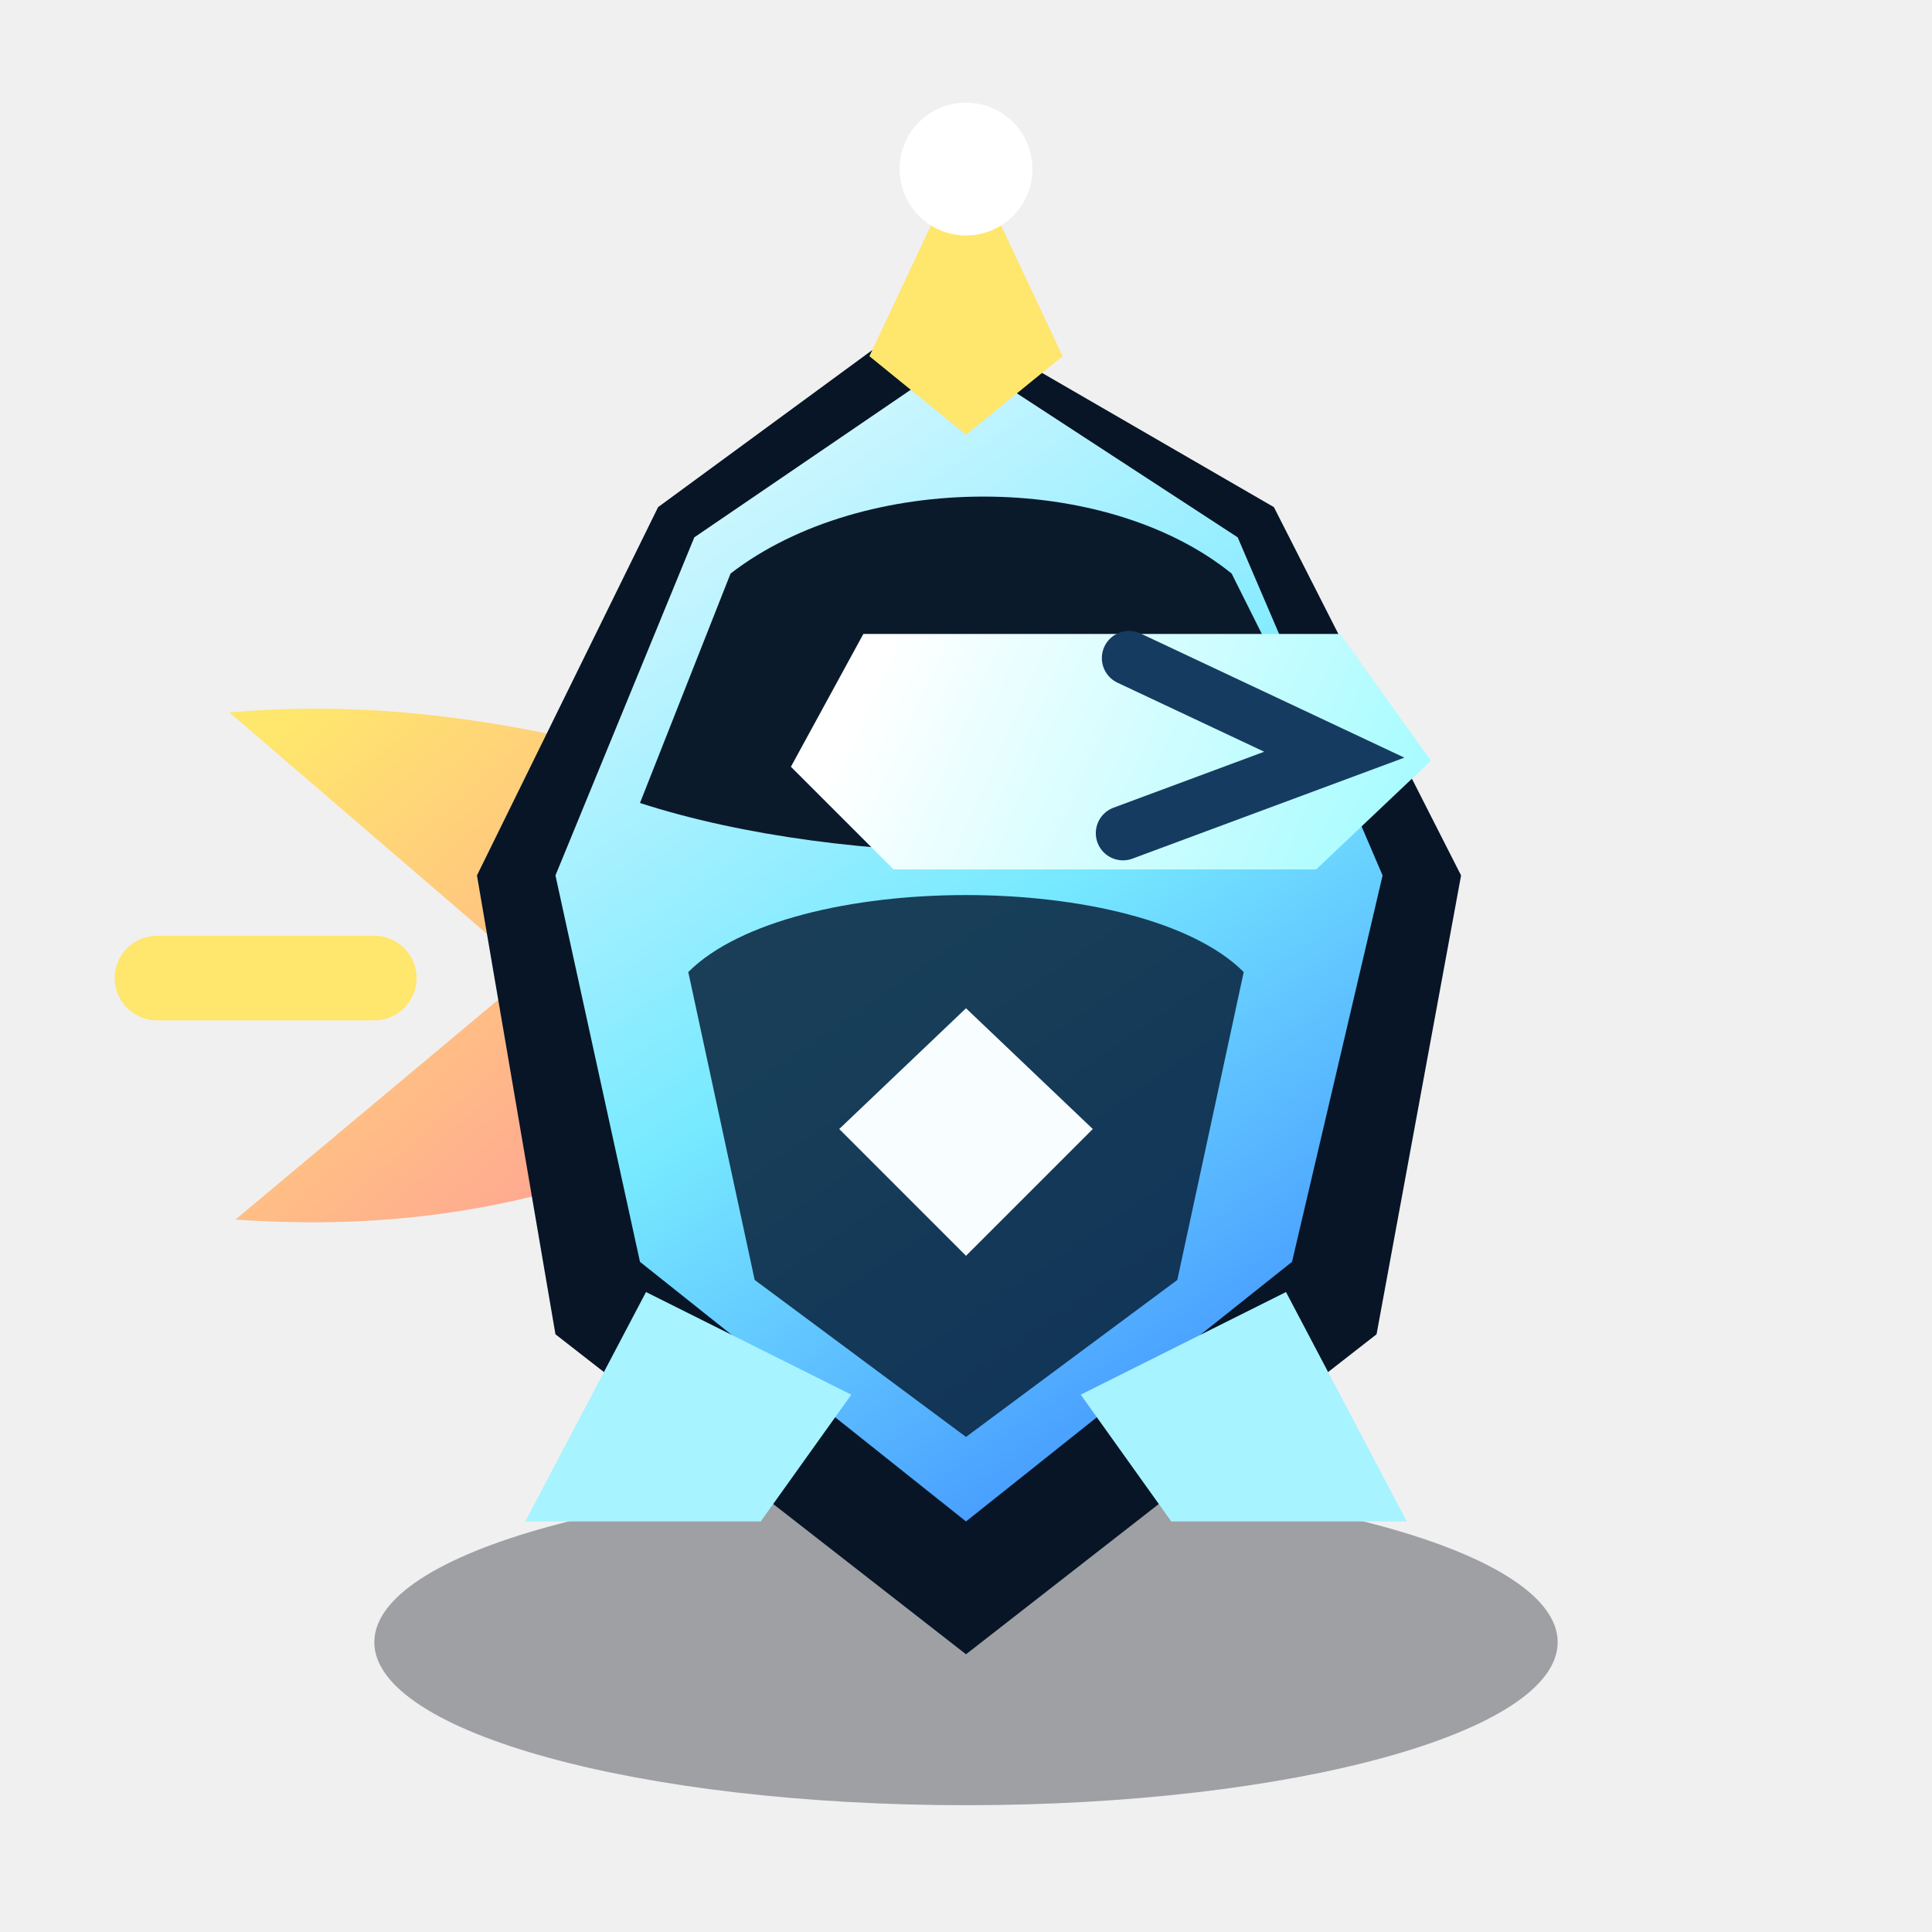
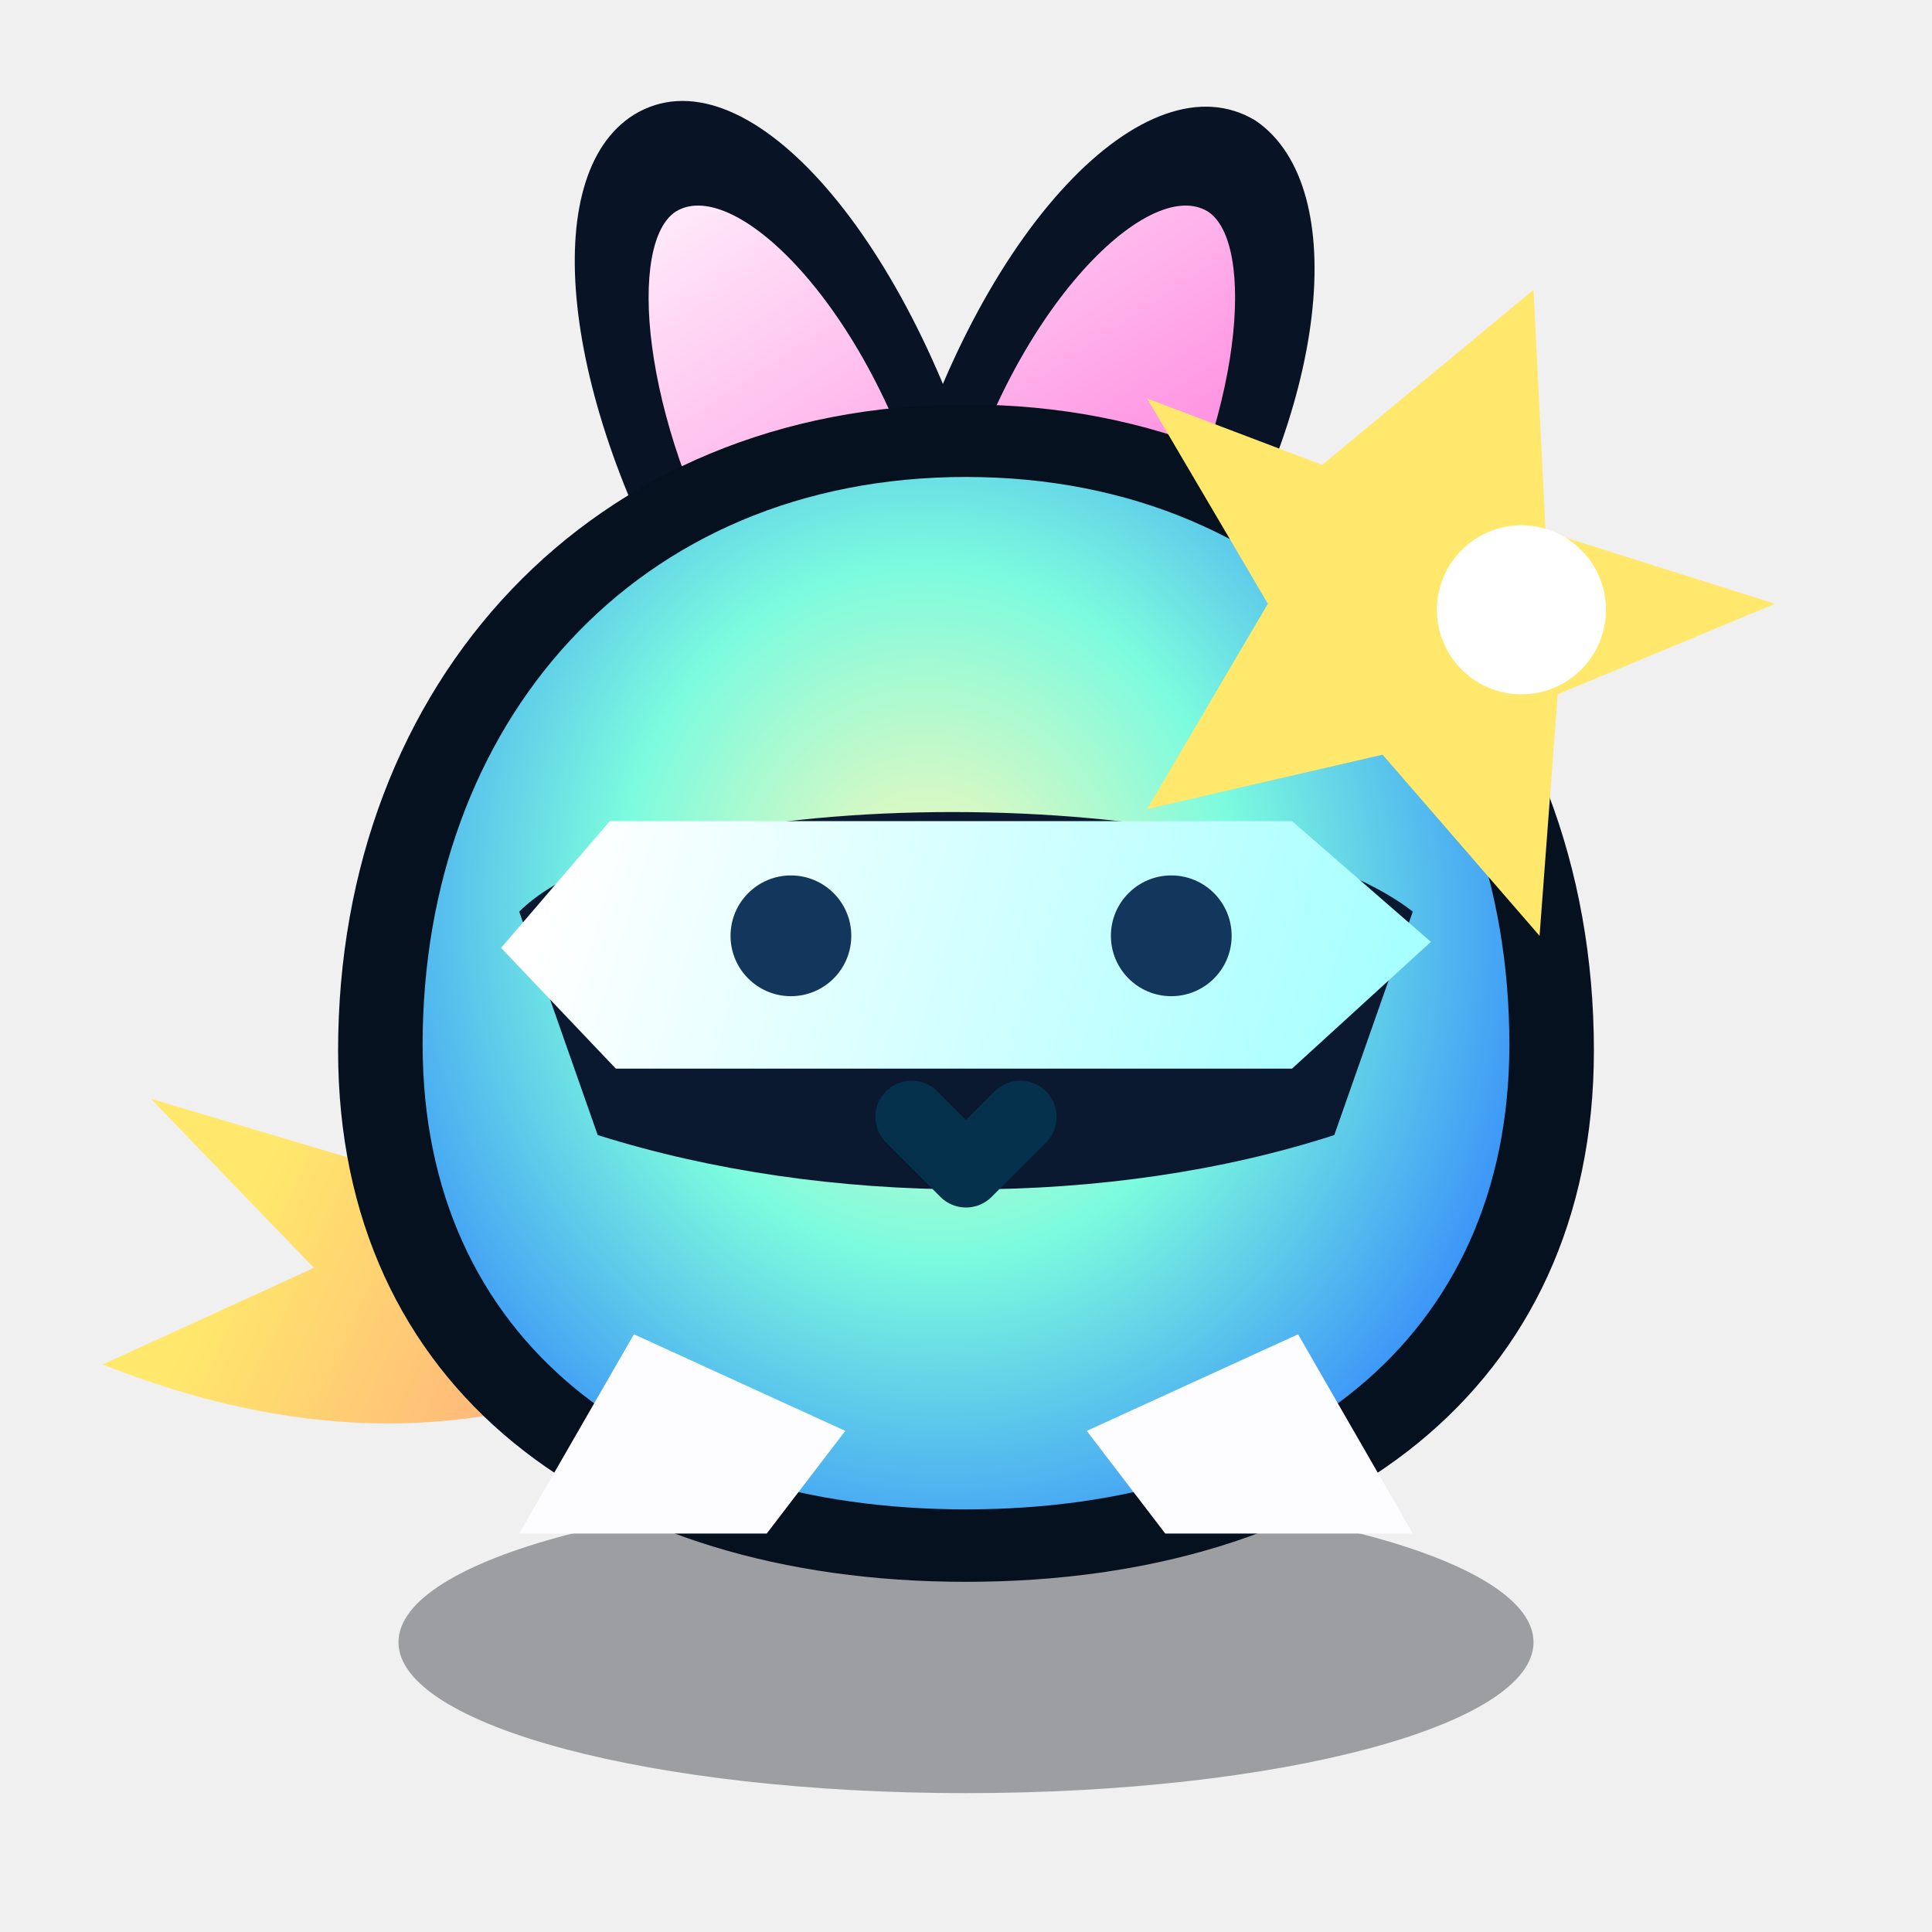
<svg xmlns="http://www.w3.org/2000/svg" width="32" height="32" viewBox="0 0 32 32" fill="none">
  <defs>
-     <linearGradient id="courierSuitA" x1="9" y1="5" x2="24" y2="27" gradientUnits="userSpaceOnUse">
-       <stop stop-color="#F8FDFF" />
-       <stop offset="0.48" stop-color="#77E9FF" />
-       <stop offset="1" stop-color="#2768FF" />
+     <radialGradient id="bunBodyA" cx="0" cy="0" r="1" gradientUnits="userSpaceOnUse" gradientTransform="translate(15.4 15.1) rotate(82) scale(12.8 11.6)">
+       <stop stop-color="#FFF7B8" />
+       <stop offset="0.45" stop-color="#7CFBDE" />
+       <stop offset="1" stop-color="#2A78FF" />
+     </radialGradient>
+     <linearGradient id="earA" x1="12" y1="1.5" x2="19" y2="12" gradientUnits="userSpaceOnUse">
+       <stop stop-color="#FFF6FD" />
+       <stop offset="1" stop-color="#FF6DD8" />
    </linearGradient>
-     <linearGradient id="courierCapeA" x1="6" y1="11" x2="20" y2="27" gradientUnits="userSpaceOnUse">
-       <stop stop-color="#FFE66D" />
-       <stop offset="1" stop-color="#FF4EC7" />
+     <linearGradient id="scarfA" x1="5" y1="18" x2="20" y2="25" gradientUnits="userSpaceOnUse">
+       <stop stop-color="#FFE86B" />
+       <stop offset="1" stop-color="#FF4E9E" />
    </linearGradient>
-     <linearGradient id="courierVisorA" x1="15" y1="10" x2="24" y2="14" gradientUnits="userSpaceOnUse">
+     <linearGradient id="visorA" x1="10" y1="12" x2="23" y2="16" gradientUnits="userSpaceOnUse">
      <stop stop-color="#FFFFFF" />
-       <stop offset="1" stop-color="#9FFBFF" />
+       <stop offset="1" stop-color="#A8FFFF" />
    </linearGradient>
  </defs>
-   <ellipse cx="16" cy="27.2" rx="9.8" ry="2.7" fill="#020713" fill-opacity="0.34" />
-   <path d="M14.4 13.7C10.4 12.3 7.2 11.5 3.8 11.8L8.8 16.1L3.9 20.2C8.2 20.5 11.5 19.3 15.2 16.8L14.4 13.7Z" fill="url(#courierCapeA)" />
-   <path d="M15.4 5.1L21.1 8.4L24.2 14.5L22.8 22.1L16 27.4L9.2 22.1L7.9 14.5L10.9 8.4L15.4 5.1Z" fill="#071526" />
-   <path d="M15.9 5.9L20.5 8.9L22.9 14.5L21.4 20.9L16 25.2L10.6 20.9L9.2 14.5L11.5 8.9L15.9 5.9Z" fill="url(#courierSuitA)" />
-   <path d="M11.4 16.1C13.1 14.4 18.9 14.4 20.6 16.1L19.5 21.2L16 23.8L12.5 21.2L11.4 16.1Z" fill="#09233E" fill-opacity="0.86" />
-   <path d="M12.1 9.5C14.3 7.8 18.3 7.8 20.4 9.5L22.3 13.3C19.2 14.4 14 14.4 10.6 13.3L12.1 9.5Z" fill="#0B1A2B" />
-   <path d="M14.3 10.5H22.2L23.7 12.6L21.8 14.4H14.8L13.1 12.7L14.3 10.5Z" fill="url(#courierVisorA)" />
-   <path d="M18.7 10.9L22.1 12.5L18.6 13.8" stroke="#163B61" stroke-width="0.9" stroke-linecap="round" />
-   <path d="M16 2.5L17.6 5.9L16 7.2L14.4 5.9L16 2.5Z" fill="#FFE66D" />
-   <circle cx="16" cy="2.8" r="1.1" fill="#FFFFFF" />
-   <path d="M10.7 21.4L8.7 25.2H12.6L14.1 23.1L10.7 21.4Z" fill="#A7F3FF" />
-   <path d="M21.3 21.4L23.3 25.2H19.4L17.9 23.1L21.3 21.4Z" fill="#A7F3FF" />
-   <path d="M6.2 16.2H2.6" stroke="#FFE66D" stroke-width="1.4" stroke-linecap="round" />
-   <path d="M16 16.7L18.1 18.7L16 20.8L13.9 18.7L16 16.7Z" fill="#F8FDFF" />
+   <ellipse cx="16" cy="27.2" rx="9.4" ry="2.5" fill="#020713" fill-opacity="0.35" />
+   <path d="M11.4 10.2C9.3 6.6 8.9 2.9 10.5 1.9C12.3 0.8 15 3.8 16.3 8.3L14.3 11.7L11.4 10.2Z" fill="#081425" />
+   <path d="M12.2 9.7C10.6 6.9 10.4 4 11.2 3.5C12.2 2.9 14.5 5.2 15.4 8.7L14 10.8L12.2 9.7Z" fill="url(#earA)" />
+   <path d="M19.8 10.2C22 6.8 22.4 3.1 20.8 2C19 0.9 16.2 3.8 14.9 8.4L16.9 11.8L19.8 10.2Z" fill="#081425" />
+   <path d="M19 9.7C20.6 6.9 20.8 4 20 3.5C19 2.9 16.7 5.2 15.8 8.7L17.2 10.8L19 9.7Z" fill="url(#earA)" />
+   <path d="M6.2 19.3L2.5 18.2L5.2 21L1.7 22.6C5.5 24.1 8.9 23.9 12.4 21.8L11.3 18.2L6.2 19.3Z" fill="url(#scarfA)" />
+   <path d="M16 6.7C22.2 6.7 26.4 11.3 26.4 17.4C26.4 23 22.1 26.2 16 26.2C9.9 26.2 5.6 23 5.6 17.4C5.6 11.3 9.8 6.7 16 6.7Z" fill="#06111F" />
+   <path d="M16 7.9C21.5 7.9 25 12 25 17.3C25 22.2 21.3 25 16 25C10.7 25 7 22.2 7 17.3C7 12 10.5 7.9 16 7.9Z" fill="url(#bunBodyA)" />
+   <path d="M8.6 15.1C10.8 12.9 20.6 12.9 23.4 15.1L22.1 18.8C18.4 20 13.7 20 9.9 18.8L8.6 15.1Z" fill="#0A1930" />
+   <path d="M10.1 13.6H21.4L23.7 15.6L21.4 17.7H10.2L8.3 15.7L10.1 13.6Z" fill="url(#visorA)" />
+   <circle cx="13.1" cy="15.5" r="1" fill="#12365C" />
+   <circle cx="19.4" cy="15.5" r="1" fill="#12365C" />
+   <path d="M15.1 18.5L16 19.4L16.9 18.5" stroke="#06314C" stroke-width="1.2" stroke-linecap="round" stroke-linejoin="round" />
+   <path d="M21.9 7.7L25.4 4.8L25.6 8.8L29.4 10L25.8 11.5L25.5 15.5L22.9 12.5L19 13.4L21 10L19 6.6L21.9 7.7Z" fill="#FFE86B" />
+   <circle cx="25.2" cy="10.1" r="1.4" fill="#FFFFFF" />
+   <path d="M10.5 22.1L8.6 25.4H12.7L14 23.7L10.5 22.1Z" fill="#FDFDFF" />
+   <path d="M21.5 22.1L23.4 25.4H19.3L18 23.7L21.5 22.1Z" fill="#FDFDFF" />
</svg>
